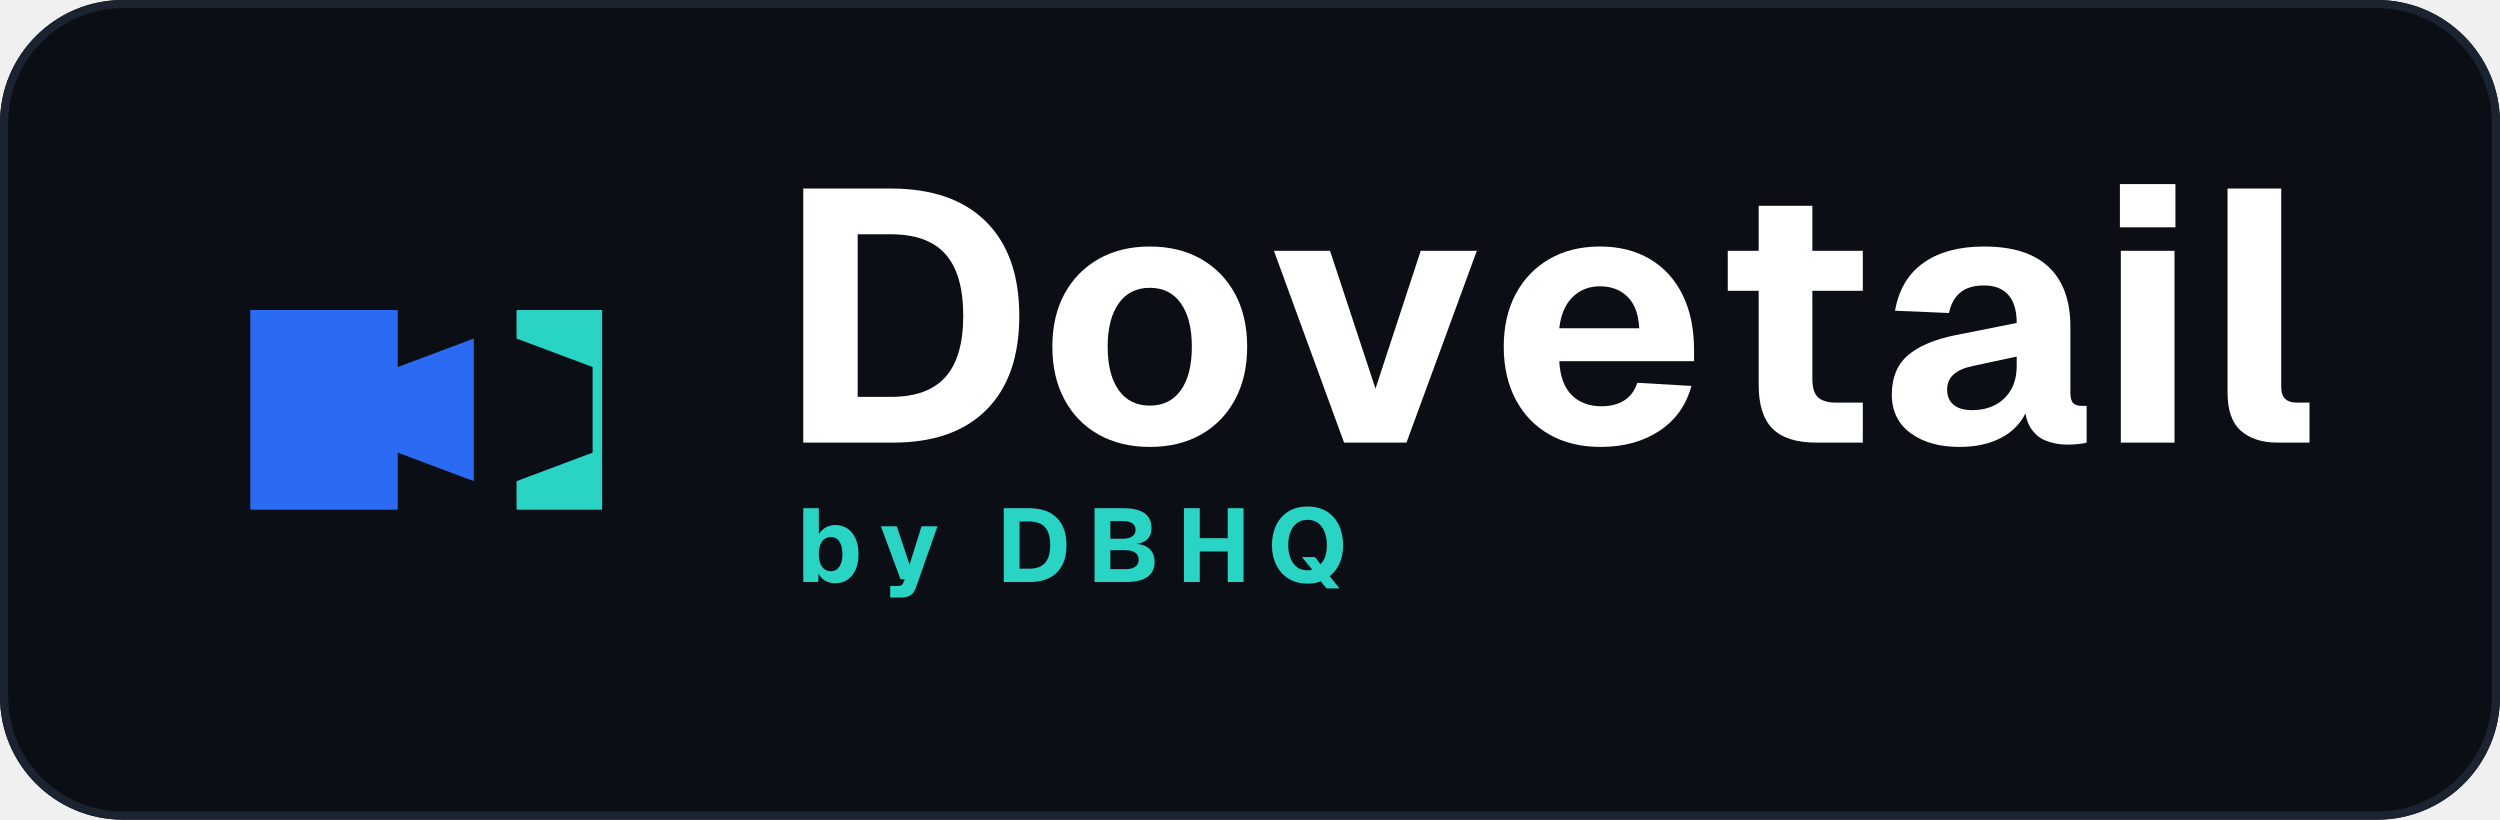
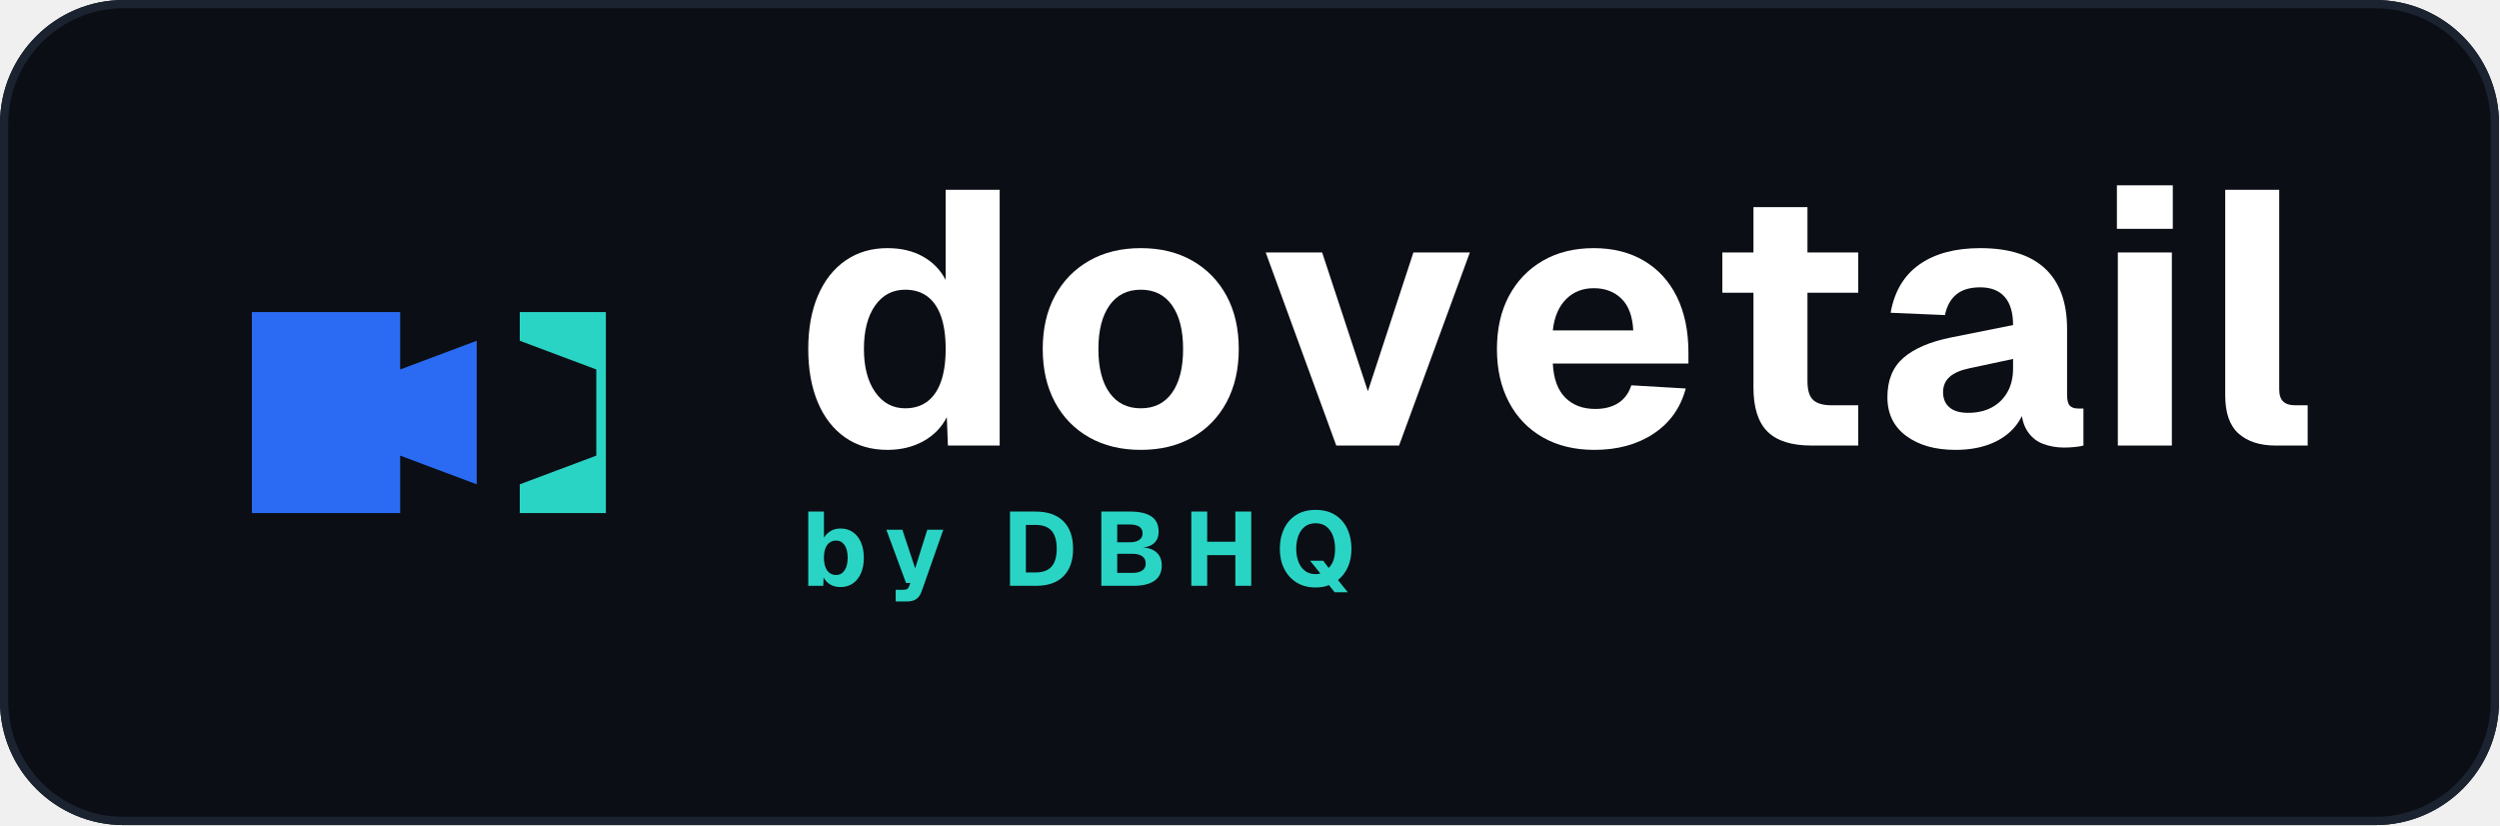
- <svg xmlns="http://www.w3.org/2000/svg" width="610" height="200" viewBox="0 0 610 200">
-   <rect width="610" height="200" rx="30" fill="#0B0E14" />
-   <rect x="1" y="1" width="608" height="198" rx="29" fill="none" stroke="#1B2330" stroke-width="2" />
+ <svg xmlns="http://www.w3.org/2000/svg" width="606" height="200" viewBox="0 0 606 200">
+   <rect width="606" height="200" rx="30" fill="#0B0E14" />
+   <rect x="1" y="1" width="604" height="198" rx="29" fill="none" stroke="#1B2330" stroke-width="2" />
  <g transform="translate(46,42.0) scale(0.58)">
    <path d="M26,58 L88,58 L88,82 L120,70 L120,130 L88,118 L88,142 L26,142 Z" fill="#2B6BF3" />
    <path d="M174,58 L138,58 L138,70 L170,82 L170,118 L138,130 L138,142 L174,142 Z" fill="#2AD4C5" />
  </g>
  <g transform="translate(196,108)">
-     <g fill="#FFFFFF" transform="translate(-6.462,0) scale(0.08732,-0.08732)">
+     <g fill="#FFFFFF" transform="translate(-3.214,0) scale(0.08732,-0.08732)">
      <g transform="translate(0.00,0)">
-         <path d="M74.001 0V710H318.6Q491.599 710 584.599 617.5Q677.599 525 677.599 354Q677.599 184 586.099 92.0Q494.599 0 324.6 0ZM225.998 127.798H318.6Q422.001 127.798 471.501 183.599Q521.002 239.399 521.002 354.6Q521.002 470.601 471.501 526.401Q422.001 582.202 318.6 582.202H225.998Z" />
+         <path d="M256.6 -12Q188.8 -12 139.5 22.3Q90.2 56.6 63.5 119.5Q36.8 182.4 36.8 268Q36.8 353.6 63.8 416.5Q90.8 479.4 140.4 513.7Q190 548 256.6 548Q313.8 548 355.4 524.6Q397 501.2 418.401 459.6V710H568.398V0H424.601L421.601 78.8Q399.601 35.8 356.101 11.9Q312.6 -12 256.6 -12ZM305.999 103.399Q342.2 103.399 367.2 121.999Q392.2 140.599 405.3 177.299Q418.401 214 418.401 268Q418.401 322.8 405.3 359.3Q392.2 395.801 367.2 414.201Q342.2 432.601 305.999 432.601Q253.398 432.601 222.398 388.501Q191.398 344.401 191.398 268Q191.398 193.199 222.698 148.299Q253.998 103.399 305.999 103.399Z" />
      </g>
-       <g transform="translate(733.18,0)">
+       <g transform="translate(651.18,0)">
        <path d="M309.199 -12Q227.199 -12 165.9 22.6Q104.6 57.2 70.7 120.3Q36.8 183.4 36.8 268Q36.8 353 70.7 415.6Q104.6 478.2 165.9 513.1Q227.199 548 309.199 548Q391.199 548 452.298 513.1Q513.398 478.2 547.298 415.6Q581.198 353 581.198 268Q581.198 183.4 547.298 120.3Q513.398 57.2 452.298 22.6Q391.199 -12 309.199 -12ZM309.199 103.399Q365.4 103.399 396 146.599Q426.601 189.799 426.601 268Q426.601 345.6 396 389.101Q365.4 432.601 309.199 432.601Q252.998 432.601 222.198 389.101Q191.398 345.6 191.398 268Q191.398 189.799 222.198 146.599Q252.998 103.399 309.199 103.399Z" />
      </g>
-       <g transform="translate(1368.35,0)">
+       <g transform="translate(1286.35,0)">
        <path d="M216.8 0 20.8 536H177.597L304.599 150.797L431 536H587.797L391.197 0Z" />
      </g>
-       <g transform="translate(1994.53,0)">
+       <g transform="translate(1912.53,0)">
        <path d="M307.399 -12Q225.199 -12 164.4 22.6Q103.6 57.2 70.2 120.3Q36.8 183.4 36.8 268Q36.8 352.6 70.2 415.2Q103.6 477.8 164 512.9Q224.399 548 305.799 548Q385.599 548 444.898 513.1Q504.198 478.2 536.398 413.2Q568.598 348.2 568.598 258V227.6H191.998Q195.198 164.2 226.698 132.899Q258.198 101.599 309.799 101.599Q348 101.599 373.7 117.999Q399.4 134.399 410 167.2L561.198 158.4Q539.598 77.8 471.798 32.9Q403.999 -12 307.399 -12ZM191.998 319.6H415.4Q412.4 378.6 382.6 407.701Q352.8 436.801 305.799 436.801Q259.198 436.801 228.698 406.201Q198.198 375.6 191.998 319.6Z" />
      </g>
-       <g transform="translate(2616.71,0)">
+       <g transform="translate(2534.71,0)">
        <path d="M288.399 0Q205 0 166 38.7Q127 77.4 127 161.199V661.8H276.998V178.798Q276.998 140.398 293.298 126.098Q309.598 111.798 343.198 111.798H417.998V0ZM40.601 424.201V536H417.998V424.201Z" />
      </g>
-       <g transform="translate(3078.89,0)">
+       <g transform="translate(2996.89,0)">
        <path d="M225.4 -12Q141.6 -12 89.2 26.6Q36.8 65.2 36.8 134.4Q36.8 204.8 81.3 243.5Q125.8 282.2 213.4 300L385.801 334.4Q385.801 386.4 362.4 412.801Q339 439.201 294.599 439.201Q252.199 439.201 228.298 419.501Q204.398 399.801 196.598 362.2L45.8 368.6Q61.4 457.4 125.8 502.7Q190.2 548 294.599 548Q414.598 548 475.198 490.8Q535.798 433.6 535.798 323.6V141.199Q535.798 118.399 543.498 110.599Q551.198 102.799 566.198 102.799H581.198V0Q574.198 -2.2 558.598 -3.9Q542.999 -5.6 527.599 -5.6Q495.799 -5.6 468.199 5Q440.599 15.6 423.999 42.5Q407.4 69.4 407.4 118.4L419.8 108Q410.4 72.2 384.6 45Q358.8 17.8 318.5 2.9Q278.2 -12 225.4 -12ZM260.999 90.799Q298.399 90.799 326.3 105.599Q354.2 120.399 370 148.1Q385.801 175.8 385.801 214.4V240.401L264.198 214.4Q227.598 206.8 209.498 190.5Q191.398 174.2 191.398 148.4Q191.398 120.999 209.198 105.899Q226.998 90.799 260.999 90.799Z" />
      </g>
-       <g transform="translate(3690.06,0)">
+       <g transform="translate(3608.06,0)">
        <path d="M65.601 0V536H215.598V0ZM63.001 601.6V722.4H218.198V601.6Z" />
      </g>
-       <g transform="translate(3988.24,0)">
+       <g transform="translate(3906.24,0)">
        <path d="M205.599 0Q140.4 0 103 33Q65.601 65.999 65.601 139.598V710H215.598V155.598Q215.598 132.398 226.798 122.098Q237.998 111.798 258.797 111.798H294.598V0Z" />
      </g>
    </g>
  </g>
  <g transform="translate(196,142)">
    <g fill="#2AD4C5" transform="translate(-1.663,0) scale(0.02535,-0.02535)">
      <g transform="translate(0.00,0)">
        <path d="M373.998 -12Q317.798 -12 276.598 11.9Q235.398 35.8 212.398 78.8L209.398 0H65.601V710H215.598V459.6Q237.398 497.4 278.198 522.7Q318.998 548 373.998 548Q442.198 548 492.298 513.4Q542.398 478.8 569.798 415.9Q597.198 353 597.198 268Q597.198 183 569.798 120.1Q542.398 57.2 492.298 22.6Q442.198 -12 373.998 -12ZM332.399 103.399Q382 103.399 412.3 146.799Q442.601 190.199 442.601 268Q442.601 346.2 412.9 389.401Q383.2 432.601 333.199 432.601Q296.199 432.601 269.599 413.301Q242.998 394.001 229.298 357.201Q215.598 320.4 215.598 268Q215.598 217 229.298 179.999Q242.998 142.999 269.399 123.199Q295.799 103.399 332.399 103.399Z" />
      </g>
      <g transform="translate(791.78,0)">
        <path d="M110.2 -150V-38.202H181.399Q206.999 -38.202 219.299 -30.602Q231.599 -23.001 238.599 -4.001L250.4 26.799H209.4L20.8 536H173.998L296.599 167.197L412.2 536H565.398L359.398 -50.801Q340.798 -104 306.898 -127Q272.998 -150 212.198 -150Z" />
      </g>
      <g transform="translate(1535.56,0)">
        <path d="" />
      </g>
      <g transform="translate(1921.33,0)">
        <path d="M74.001 0V710H318.6Q491.599 710 584.599 617.5Q677.599 525 677.599 354Q677.599 184 586.099 92.0Q494.599 0 324.6 0ZM225.998 127.798H318.6Q422.001 127.798 471.501 183.599Q521.002 239.399 521.002 354.6Q521.002 470.601 471.501 526.401Q422.001 582.202 318.6 582.202H225.998Z" />
      </g>
      <g transform="translate(2795.11,0)">
        <path d="M74.001 0V710H350.399Q482.399 710 552.299 663.7Q622.199 617.4 622.199 517.2Q622.199 473 604.299 440.4Q586.398 407.8 551.798 388.9Q517.198 370 467.998 366.4L467.598 367.6Q557.398 362.2 604.798 316.7Q652.199 271.2 652.199 195.6Q652.199 96.8 582.599 48.4Q512.999 0 384.4 0ZM225.998 123.598H376.6Q431.601 123.598 465.101 146.099Q498.601 168.599 498.601 213.799Q498.601 259 465.401 282.4Q432.201 305.801 376.6 305.801H225.998ZM225.998 416.199H345.6Q402 416.199 435.301 437.9Q468.601 459.6 468.601 501.201Q468.601 545.201 436.201 565.801Q403.801 586.402 345.6 586.402H225.998Z" />
      </g>
      <g transform="translate(3655.89,0)">
        <path d="M74.001 0V710H225.998V373.4L158.599 421.199H562.801L495.402 373.4V710H647.399V0H495.402V340.6L562.801 293.401H158.599L225.998 340.6V0Z" />
      </g>
      <g transform="translate(4534.67,0)">
        <path d="M566.599 -61.8 511.799 7Q488.999 -3.6 456.399 -9.8Q423.799 -16 384.599 -16Q279.599 -16 202.7 31.4Q125.8 78.8 83.9 162.5Q42 246.2 42 354Q42 459.8 81.3 543.8Q120.6 627.8 197.4 676.9Q274.2 726 384.599 726Q495.799 726 572.299 676.9Q648.799 627.8 687.898 543.8Q726.998 459.8 726.998 354Q726.998 255.4 693.498 180.3Q659.998 105.199 598.198 55.199L692.198 -61.8ZM384.599 111.798Q398.2 111.798 409.2 113.398Q420.2 114.998 429.6 118.598L331.4 239.799H456.999L509 170.997Q538.8 199.198 554.601 243.699Q570.401 288.199 570.401 354Q570.401 419.201 550.901 474.601Q531.401 530.001 490.4 564.102Q449.4 598.202 384.599 598.202Q319.799 598.202 278.698 564.102Q237.598 530.001 218.098 474.601Q198.597 419.201 198.597 354Q198.597 289.799 218.398 234.399Q238.198 178.999 279.498 145.398Q320.799 111.798 384.599 111.798Z" />
      </g>
    </g>
  </g>
</svg>
